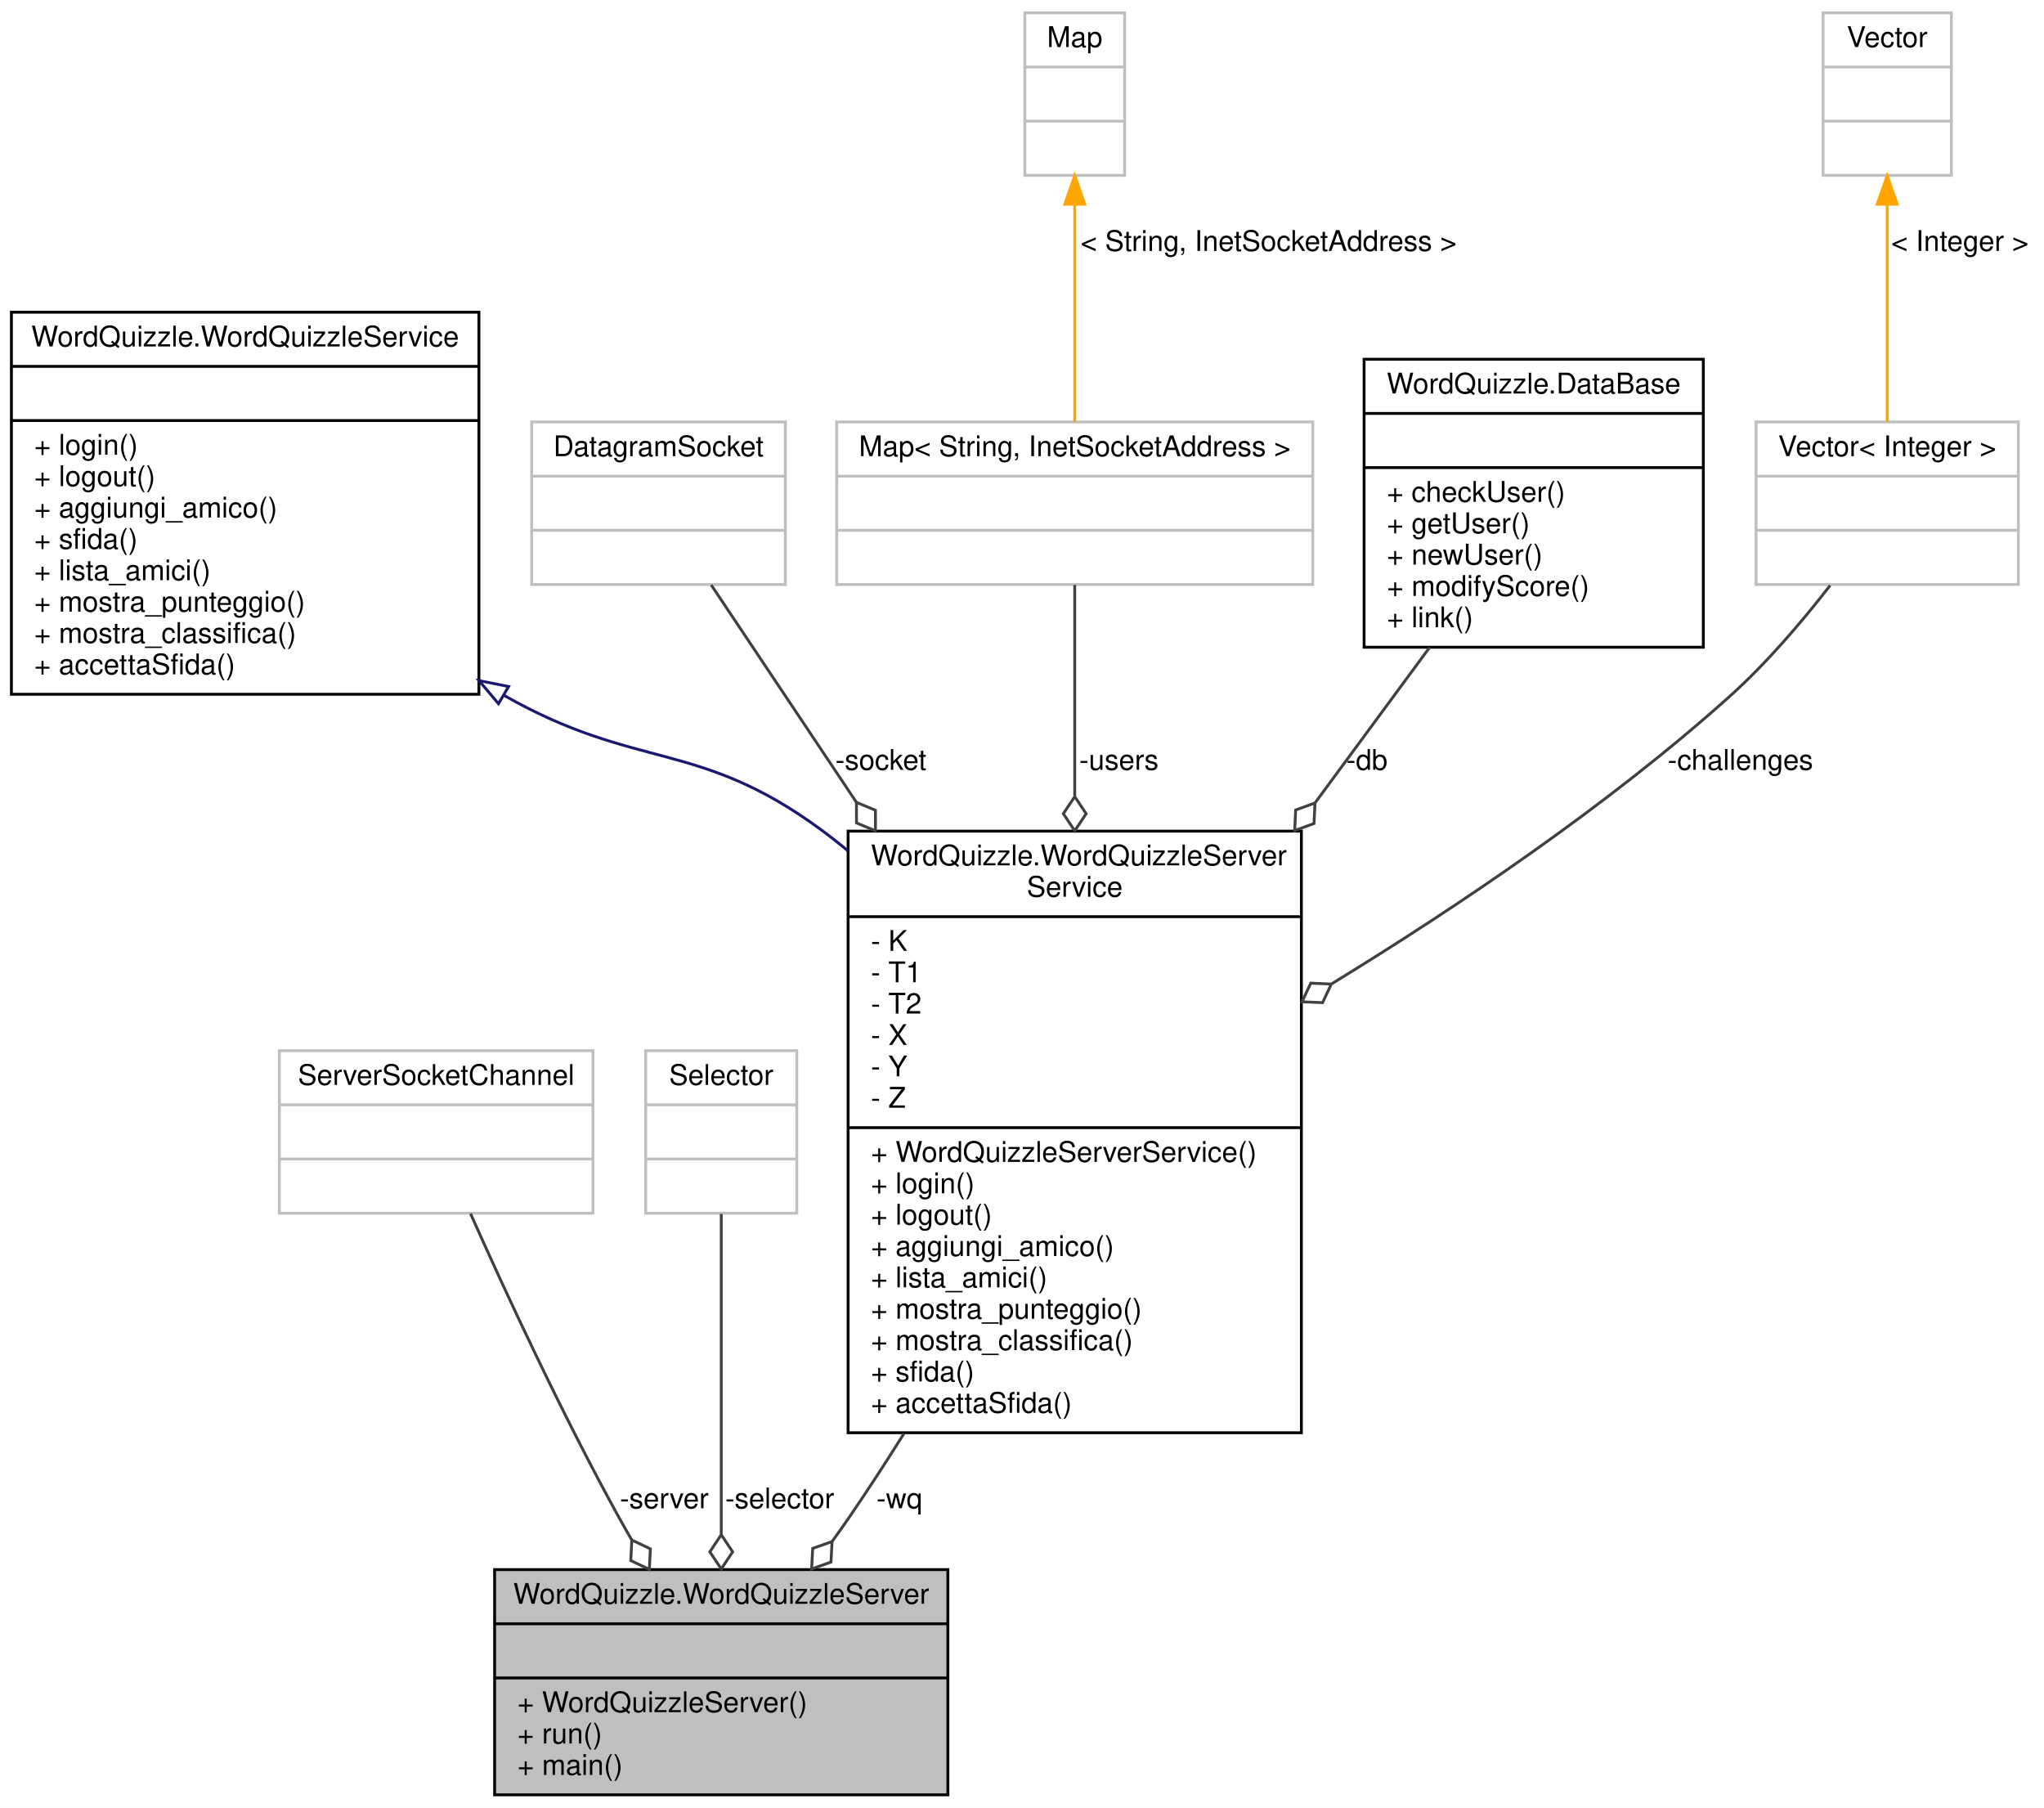
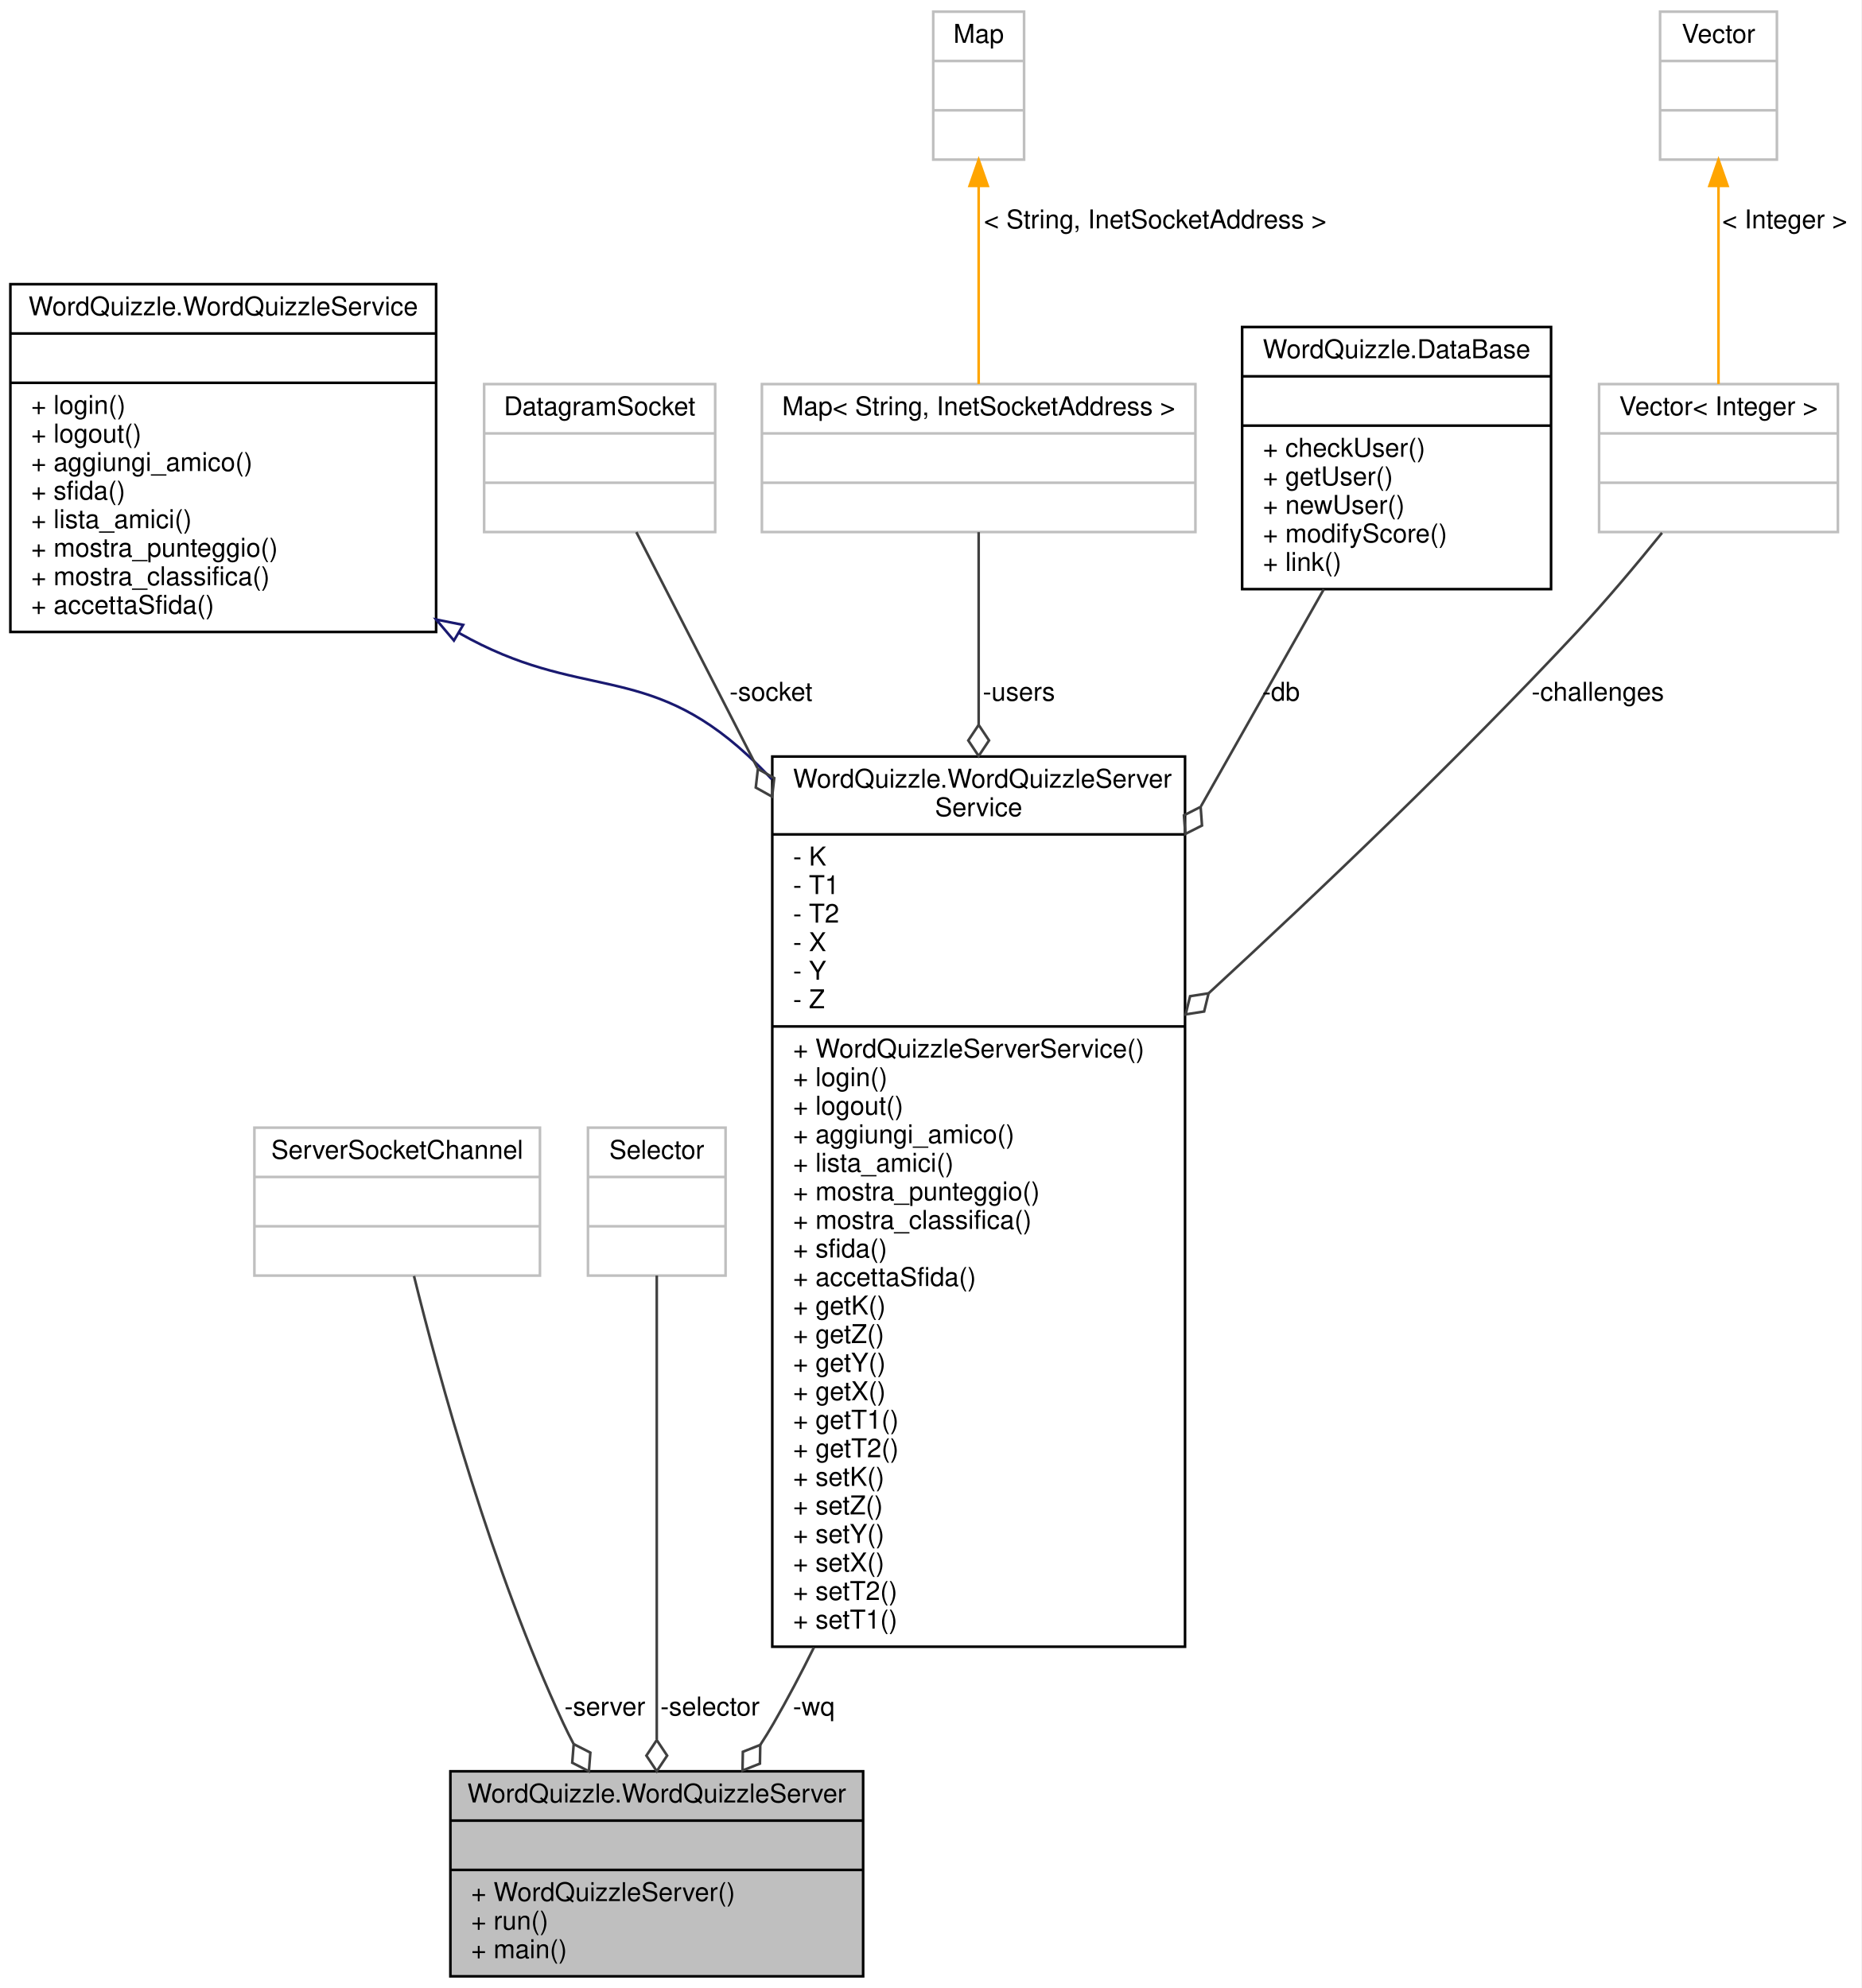
- <svg xmlns="http://www.w3.org/2000/svg" xmlns:xlink="http://www.w3.org/1999/xlink" width="717pt" height="634pt" viewBox="0.00 0.00 717.00 634.00">
-   <g id="graph0" class="graph" transform="scale(1 1) rotate(0) translate(4 630)">
-     <polygon fill="white" stroke="none" points="-4,4 -4,-630 713,-630 713,4 -4,4" />
+ <svg xmlns="http://www.w3.org/2000/svg" xmlns:xlink="http://www.w3.org/1999/xlink" width="717pt" height="766pt" viewBox="0.00 0.00 717.00 766.00">
+   <g id="graph0" class="graph" transform="scale(1 1) rotate(0) translate(4 762)">
+     <polygon fill="white" stroke="none" points="-4,4 -4,-762 713,-762 713,4 -4,4" />
    <g id="node1" class="node">
      <g id="a_node1">
        <a xlink:title=" ">
          <polygon fill="#bfbfbf" stroke="black" points="169.5,-0.5 169.5,-79.5 328.5,-79.5 328.5,-0.5 169.5,-0.5" />
          <text text-anchor="middle" x="249" y="-67.5" font-family="Helvetica,sans-Serif" font-size="10.00">WordQuizzle.WordQuizzleServer</text>
          <polyline fill="none" stroke="black" points="169.5,-60.5 328.5,-60.5 " />
          <text text-anchor="middle" x="249" y="-48.5" font-family="Helvetica,sans-Serif" font-size="10.00"> </text>
          <polyline fill="none" stroke="black" points="169.5,-41.5 328.5,-41.5 " />
          <text text-anchor="start" x="177.5" y="-29.5" font-family="Helvetica,sans-Serif" font-size="10.00">+ WordQuizzleServer()</text>
          <text text-anchor="start" x="177.5" y="-18.5" font-family="Helvetica,sans-Serif" font-size="10.00">+ run()</text>
          <text text-anchor="start" x="177.5" y="-7.5" font-family="Helvetica,sans-Serif" font-size="10.00">+ main()</text>
        </a>
      </g>
    </g>
    <g id="node2" class="node">
      <g id="a_node2">
        <a xlink:title=" ">
-           <polygon fill="white" stroke="#bfbfbf" points="94,-204.5 94,-261.5 204,-261.5 204,-204.5 94,-204.5" />
-           <text text-anchor="middle" x="149" y="-249.5" font-family="Helvetica,sans-Serif" font-size="10.00">ServerSocketChannel</text>
-           <polyline fill="none" stroke="#bfbfbf" points="94,-242.5 204,-242.5 " />
-           <text text-anchor="middle" x="149" y="-230.5" font-family="Helvetica,sans-Serif" font-size="10.00"> </text>
-           <polyline fill="none" stroke="#bfbfbf" points="94,-223.5 204,-223.5 " />
-           <text text-anchor="middle" x="149" y="-211.5" font-family="Helvetica,sans-Serif" font-size="10.00"> </text>
+           <polygon fill="white" stroke="#bfbfbf" points="94,-270.5 94,-327.5 204,-327.5 204,-270.5 94,-270.5" />
+           <text text-anchor="middle" x="149" y="-315.5" font-family="Helvetica,sans-Serif" font-size="10.00">ServerSocketChannel</text>
+           <polyline fill="none" stroke="#bfbfbf" points="94,-308.5 204,-308.5 " />
+           <text text-anchor="middle" x="149" y="-296.5" font-family="Helvetica,sans-Serif" font-size="10.00"> </text>
+           <polyline fill="none" stroke="#bfbfbf" points="94,-289.5 204,-289.5 " />
+           <text text-anchor="middle" x="149" y="-277.5" font-family="Helvetica,sans-Serif" font-size="10.00"> </text>
        </a>
      </g>
    </g>
    <g id="edge1" class="edge">
-       <path fill="none" stroke="#404040" d="M161.069,-204.32C173.297,-176.886 193.188,-133.886 213,-98 214.46,-95.355 215.992,-92.664 217.566,-89.963" />
-       <polygon fill="none" stroke="#404040" points="217.622,-89.87 217.271,-82.667 223.784,-79.573 224.135,-86.775 217.622,-89.87" />
+       <path fill="none" stroke="#404040" d="M155.481,-270.324C165.227,-230.942 185.488,-156.973 213,-98 214.211,-95.405 215.519,-92.785 216.895,-90.168" />
+       <polygon fill="none" stroke="#404040" points="217,-89.981 216.437,-82.792 222.857,-79.508 223.419,-86.697 217,-89.981" />
      <text text-anchor="middle" x="229" y="-101" font-family="Helvetica,sans-Serif" font-size="10.00"> -server</text>
    </g>
    <g id="node3" class="node">
      <g id="a_node3">
        <a xlink:title=" ">
-           <polygon fill="white" stroke="#bfbfbf" points="222.5,-204.5 222.5,-261.5 275.5,-261.5 275.5,-204.5 222.5,-204.5" />
-           <text text-anchor="middle" x="249" y="-249.5" font-family="Helvetica,sans-Serif" font-size="10.00">Selector</text>
-           <polyline fill="none" stroke="#bfbfbf" points="222.5,-242.5 275.5,-242.5 " />
-           <text text-anchor="middle" x="249" y="-230.5" font-family="Helvetica,sans-Serif" font-size="10.00"> </text>
-           <polyline fill="none" stroke="#bfbfbf" points="222.5,-223.5 275.5,-223.5 " />
-           <text text-anchor="middle" x="249" y="-211.5" font-family="Helvetica,sans-Serif" font-size="10.00"> </text>
+           <polygon fill="white" stroke="#bfbfbf" points="222.5,-270.5 222.5,-327.5 275.5,-327.5 275.5,-270.5 222.5,-270.5" />
+           <text text-anchor="middle" x="249" y="-315.5" font-family="Helvetica,sans-Serif" font-size="10.00">Selector</text>
+           <polyline fill="none" stroke="#bfbfbf" points="222.5,-308.5 275.5,-308.5 " />
+           <text text-anchor="middle" x="249" y="-296.5" font-family="Helvetica,sans-Serif" font-size="10.00"> </text>
+           <polyline fill="none" stroke="#bfbfbf" points="222.5,-289.5 275.5,-289.5 " />
+           <text text-anchor="middle" x="249" y="-277.5" font-family="Helvetica,sans-Serif" font-size="10.00"> </text>
        </a>
      </g>
    </g>
    <g id="edge2" class="edge">
-       <path fill="none" stroke="#404040" d="M249,-204.227C249,-174.888 249,-127.979 249,-91.962" />
-       <polygon fill="none" stroke="#404040" points="249,-91.723 245,-85.723 249,-79.723 253,-85.723 249,-91.723" />
+       <path fill="none" stroke="#404040" d="M249,-270.496C249,-227.939 249,-145.456 249,-91.84" />
+       <polygon fill="none" stroke="#404040" points="249,-91.536 245,-85.536 249,-79.536 253,-85.536 249,-91.536" />
      <text text-anchor="middle" x="269.5" y="-101" font-family="Helvetica,sans-Serif" font-size="10.00"> -selector</text>
    </g>
    <g id="node4" class="node">
      <g id="a_node4">
        <a xlink:href="class_word_quizzle_1_1_word_quizzle_server_service.html" target="_top" xlink:title=" ">
-           <polygon fill="white" stroke="black" points="293.5,-127.5 293.5,-338.5 452.5,-338.5 452.5,-127.5 293.5,-127.5" />
-           <text text-anchor="start" x="301.5" y="-326.5" font-family="Helvetica,sans-Serif" font-size="10.00">WordQuizzle.WordQuizzleServer</text>
-           <text text-anchor="middle" x="373" y="-315.5" font-family="Helvetica,sans-Serif" font-size="10.00">Service</text>
-           <polyline fill="none" stroke="black" points="293.5,-308.5 452.5,-308.5 " />
-           <text text-anchor="start" x="301.5" y="-296.5" font-family="Helvetica,sans-Serif" font-size="10.00">- K</text>
-           <text text-anchor="start" x="301.5" y="-285.5" font-family="Helvetica,sans-Serif" font-size="10.00">- T1</text>
-           <text text-anchor="start" x="301.5" y="-274.5" font-family="Helvetica,sans-Serif" font-size="10.00">- T2</text>
-           <text text-anchor="start" x="301.5" y="-263.5" font-family="Helvetica,sans-Serif" font-size="10.00">- X</text>
-           <text text-anchor="start" x="301.5" y="-252.5" font-family="Helvetica,sans-Serif" font-size="10.00">- Y</text>
-           <text text-anchor="start" x="301.5" y="-241.5" font-family="Helvetica,sans-Serif" font-size="10.00">- Z</text>
-           <polyline fill="none" stroke="black" points="293.5,-234.5 452.5,-234.5 " />
-           <text text-anchor="start" x="301.5" y="-222.5" font-family="Helvetica,sans-Serif" font-size="10.00">+ WordQuizzleServerService()</text>
-           <text text-anchor="start" x="301.5" y="-211.5" font-family="Helvetica,sans-Serif" font-size="10.00">+ login()</text>
-           <text text-anchor="start" x="301.5" y="-200.5" font-family="Helvetica,sans-Serif" font-size="10.00">+ logout()</text>
-           <text text-anchor="start" x="301.5" y="-189.5" font-family="Helvetica,sans-Serif" font-size="10.00">+ aggiungi_amico()</text>
-           <text text-anchor="start" x="301.5" y="-178.5" font-family="Helvetica,sans-Serif" font-size="10.00">+ lista_amici()</text>
-           <text text-anchor="start" x="301.5" y="-167.5" font-family="Helvetica,sans-Serif" font-size="10.00">+ mostra_punteggio()</text>
-           <text text-anchor="start" x="301.5" y="-156.5" font-family="Helvetica,sans-Serif" font-size="10.00">+ mostra_classifica()</text>
-           <text text-anchor="start" x="301.5" y="-145.5" font-family="Helvetica,sans-Serif" font-size="10.00">+ sfida()</text>
-           <text text-anchor="start" x="301.5" y="-134.5" font-family="Helvetica,sans-Serif" font-size="10.00">+ accettaSfida()</text>
+           <polygon fill="white" stroke="black" points="293.5,-127.5 293.5,-470.5 452.5,-470.5 452.5,-127.5 293.5,-127.5" />
+           <text text-anchor="start" x="301.5" y="-458.5" font-family="Helvetica,sans-Serif" font-size="10.00">WordQuizzle.WordQuizzleServer</text>
+           <text text-anchor="middle" x="373" y="-447.5" font-family="Helvetica,sans-Serif" font-size="10.00">Service</text>
+           <polyline fill="none" stroke="black" points="293.5,-440.5 452.5,-440.5 " />
+           <text text-anchor="start" x="301.5" y="-428.5" font-family="Helvetica,sans-Serif" font-size="10.00">- K</text>
+           <text text-anchor="start" x="301.5" y="-417.5" font-family="Helvetica,sans-Serif" font-size="10.00">- T1</text>
+           <text text-anchor="start" x="301.5" y="-406.5" font-family="Helvetica,sans-Serif" font-size="10.00">- T2</text>
+           <text text-anchor="start" x="301.5" y="-395.5" font-family="Helvetica,sans-Serif" font-size="10.00">- X</text>
+           <text text-anchor="start" x="301.5" y="-384.5" font-family="Helvetica,sans-Serif" font-size="10.00">- Y</text>
+           <text text-anchor="start" x="301.5" y="-373.5" font-family="Helvetica,sans-Serif" font-size="10.00">- Z</text>
+           <polyline fill="none" stroke="black" points="293.5,-366.5 452.5,-366.5 " />
+           <text text-anchor="start" x="301.5" y="-354.5" font-family="Helvetica,sans-Serif" font-size="10.00">+ WordQuizzleServerService()</text>
+           <text text-anchor="start" x="301.5" y="-343.5" font-family="Helvetica,sans-Serif" font-size="10.00">+ login()</text>
+           <text text-anchor="start" x="301.5" y="-332.5" font-family="Helvetica,sans-Serif" font-size="10.00">+ logout()</text>
+           <text text-anchor="start" x="301.5" y="-321.5" font-family="Helvetica,sans-Serif" font-size="10.00">+ aggiungi_amico()</text>
+           <text text-anchor="start" x="301.5" y="-310.5" font-family="Helvetica,sans-Serif" font-size="10.00">+ lista_amici()</text>
+           <text text-anchor="start" x="301.5" y="-299.5" font-family="Helvetica,sans-Serif" font-size="10.00">+ mostra_punteggio()</text>
+           <text text-anchor="start" x="301.5" y="-288.5" font-family="Helvetica,sans-Serif" font-size="10.00">+ mostra_classifica()</text>
+           <text text-anchor="start" x="301.5" y="-277.5" font-family="Helvetica,sans-Serif" font-size="10.00">+ sfida()</text>
+           <text text-anchor="start" x="301.5" y="-266.5" font-family="Helvetica,sans-Serif" font-size="10.00">+ accettaSfida()</text>
+           <text text-anchor="start" x="301.5" y="-255.5" font-family="Helvetica,sans-Serif" font-size="10.00">+ getK()</text>
+           <text text-anchor="start" x="301.5" y="-244.5" font-family="Helvetica,sans-Serif" font-size="10.00">+ getZ()</text>
+           <text text-anchor="start" x="301.5" y="-233.5" font-family="Helvetica,sans-Serif" font-size="10.00">+ getY()</text>
+           <text text-anchor="start" x="301.5" y="-222.5" font-family="Helvetica,sans-Serif" font-size="10.00">+ getX()</text>
+           <text text-anchor="start" x="301.5" y="-211.5" font-family="Helvetica,sans-Serif" font-size="10.00">+ getT1()</text>
+           <text text-anchor="start" x="301.5" y="-200.5" font-family="Helvetica,sans-Serif" font-size="10.00">+ getT2()</text>
+           <text text-anchor="start" x="301.5" y="-189.5" font-family="Helvetica,sans-Serif" font-size="10.00">+ setK()</text>
+           <text text-anchor="start" x="301.5" y="-178.5" font-family="Helvetica,sans-Serif" font-size="10.00">+ setZ()</text>
+           <text text-anchor="start" x="301.5" y="-167.5" font-family="Helvetica,sans-Serif" font-size="10.00">+ setY()</text>
+           <text text-anchor="start" x="301.5" y="-156.5" font-family="Helvetica,sans-Serif" font-size="10.00">+ setX()</text>
+           <text text-anchor="start" x="301.5" y="-145.5" font-family="Helvetica,sans-Serif" font-size="10.00">+ setT2()</text>
+           <text text-anchor="start" x="301.5" y="-134.5" font-family="Helvetica,sans-Serif" font-size="10.00">+ setT1()</text>
        </a>
      </g>
    </g>
    <g id="edge3" class="edge">
-       <path fill="none" stroke="#404040" d="M313.117,-127.255C306.842,-117.252 300.409,-107.358 294,-98 292.063,-95.172 290.03,-92.302 287.943,-89.43" />
-       <polygon fill="none" stroke="#404040" points="287.876,-89.34 281.082,-86.922 280.702,-79.721 287.495,-82.139 287.876,-89.34" />
-       <text text-anchor="middle" x="311.5" y="-101" font-family="Helvetica,sans-Serif" font-size="10.00"> -wq</text>
+       <path fill="none" stroke="#404040" d="M309.55,-127.252C304.591,-117.207 299.401,-107.383 294,-98 292.404,-95.227 290.682,-92.444 288.876,-89.68" />
+       <polygon fill="none" stroke="#404040" points="288.868,-89.669 282.163,-87.016 282.033,-79.806 288.739,-82.459 288.868,-89.669" />
+       <text text-anchor="middle" x="309.5" y="-101" font-family="Helvetica,sans-Serif" font-size="10.00"> -wq</text>
    </g>
    <g id="node5" class="node">
      <g id="a_node5">
        <a xlink:href="interface_word_quizzle_1_1_word_quizzle_service.html" target="_top" xlink:title=" ">
-           <polygon fill="white" stroke="black" points="0,-386.5 0,-520.5 164,-520.5 164,-386.5 0,-386.5" />
-           <text text-anchor="middle" x="82" y="-508.5" font-family="Helvetica,sans-Serif" font-size="10.00">WordQuizzle.WordQuizzleService</text>
-           <polyline fill="none" stroke="black" points="0,-501.5 164,-501.5 " />
-           <text text-anchor="middle" x="82" y="-489.5" font-family="Helvetica,sans-Serif" font-size="10.00"> </text>
-           <polyline fill="none" stroke="black" points="0,-482.5 164,-482.5 " />
-           <text text-anchor="start" x="8" y="-470.5" font-family="Helvetica,sans-Serif" font-size="10.00">+ login()</text>
-           <text text-anchor="start" x="8" y="-459.5" font-family="Helvetica,sans-Serif" font-size="10.00">+ logout()</text>
-           <text text-anchor="start" x="8" y="-448.5" font-family="Helvetica,sans-Serif" font-size="10.00">+ aggiungi_amico()</text>
-           <text text-anchor="start" x="8" y="-437.5" font-family="Helvetica,sans-Serif" font-size="10.00">+ sfida()</text>
-           <text text-anchor="start" x="8" y="-426.5" font-family="Helvetica,sans-Serif" font-size="10.00">+ lista_amici()</text>
-           <text text-anchor="start" x="8" y="-415.5" font-family="Helvetica,sans-Serif" font-size="10.00">+ mostra_punteggio()</text>
-           <text text-anchor="start" x="8" y="-404.5" font-family="Helvetica,sans-Serif" font-size="10.00">+ mostra_classifica()</text>
-           <text text-anchor="start" x="8" y="-393.5" font-family="Helvetica,sans-Serif" font-size="10.00">+ accettaSfida()</text>
+           <polygon fill="white" stroke="black" points="0,-518.5 0,-652.5 164,-652.5 164,-518.5 0,-518.5" />
+           <text text-anchor="middle" x="82" y="-640.5" font-family="Helvetica,sans-Serif" font-size="10.00">WordQuizzle.WordQuizzleService</text>
+           <polyline fill="none" stroke="black" points="0,-633.5 164,-633.5 " />
+           <text text-anchor="middle" x="82" y="-621.5" font-family="Helvetica,sans-Serif" font-size="10.00"> </text>
+           <polyline fill="none" stroke="black" points="0,-614.5 164,-614.5 " />
+           <text text-anchor="start" x="8" y="-602.5" font-family="Helvetica,sans-Serif" font-size="10.00">+ login()</text>
+           <text text-anchor="start" x="8" y="-591.5" font-family="Helvetica,sans-Serif" font-size="10.00">+ logout()</text>
+           <text text-anchor="start" x="8" y="-580.5" font-family="Helvetica,sans-Serif" font-size="10.00">+ aggiungi_amico()</text>
+           <text text-anchor="start" x="8" y="-569.5" font-family="Helvetica,sans-Serif" font-size="10.00">+ sfida()</text>
+           <text text-anchor="start" x="8" y="-558.5" font-family="Helvetica,sans-Serif" font-size="10.00">+ lista_amici()</text>
+           <text text-anchor="start" x="8" y="-547.5" font-family="Helvetica,sans-Serif" font-size="10.00">+ mostra_punteggio()</text>
+           <text text-anchor="start" x="8" y="-536.5" font-family="Helvetica,sans-Serif" font-size="10.00">+ mostra_classifica()</text>
+           <text text-anchor="start" x="8" y="-525.5" font-family="Helvetica,sans-Serif" font-size="10.00">+ accettaSfida()</text>
        </a>
      </g>
    </g>
    <g id="edge4" class="edge">
-       <path fill="none" stroke="midnightblue" d="M172.721,-386.159C172.814,-386.106 172.907,-386.053 173,-386 219.603,-359.576 240.841,-370.74 284,-339 287.176,-336.664 290.313,-334.193 293.402,-331.614" />
-       <polygon fill="none" stroke="midnightblue" points="170.861,-383.192 164.026,-391.288 174.417,-389.221 170.861,-383.192" />
+       <path fill="none" stroke="midnightblue" d="M172.721,-518.159C172.814,-518.106 172.907,-518.053 173,-518 219.603,-491.576 244.645,-507.35 284,-471 287.196,-468.048 290.297,-464.955 293.304,-461.742" />
+       <polygon fill="none" stroke="midnightblue" points="170.861,-515.192 164.026,-523.288 174.417,-521.221 170.861,-515.192" />
    </g>
    <g id="node6" class="node">
      <g id="a_node6">
        <a xlink:title=" ">
-           <polygon fill="white" stroke="#bfbfbf" points="182.5,-425 182.5,-482 271.5,-482 271.5,-425 182.5,-425" />
-           <text text-anchor="middle" x="227" y="-470" font-family="Helvetica,sans-Serif" font-size="10.00">DatagramSocket</text>
-           <polyline fill="none" stroke="#bfbfbf" points="182.5,-463 271.5,-463 " />
-           <text text-anchor="middle" x="227" y="-451" font-family="Helvetica,sans-Serif" font-size="10.00"> </text>
-           <polyline fill="none" stroke="#bfbfbf" points="182.5,-444 271.5,-444 " />
-           <text text-anchor="middle" x="227" y="-432" font-family="Helvetica,sans-Serif" font-size="10.00"> </text>
+           <polygon fill="white" stroke="#bfbfbf" points="182.5,-557 182.5,-614 271.5,-614 271.5,-557 182.5,-557" />
+           <text text-anchor="middle" x="227" y="-602" font-family="Helvetica,sans-Serif" font-size="10.00">DatagramSocket</text>
+           <polyline fill="none" stroke="#bfbfbf" points="182.5,-595 271.5,-595 " />
+           <text text-anchor="middle" x="227" y="-583" font-family="Helvetica,sans-Serif" font-size="10.00"> </text>
+           <polyline fill="none" stroke="#bfbfbf" points="182.5,-576 271.5,-576 " />
+           <text text-anchor="middle" x="227" y="-564" font-family="Helvetica,sans-Serif" font-size="10.00"> </text>
        </a>
      </g>
    </g>
    <g id="edge5" class="edge">
-       <path fill="none" stroke="#404040" d="M245.491,-424.827C258.67,-405.104 277.355,-377.14 296.369,-348.684" />
-       <polygon fill="none" stroke="#404040" points="296.433,-348.588 296.441,-341.377 303.1,-338.61 303.093,-345.821 296.433,-348.588" />
-       <text text-anchor="middle" x="305" y="-360" font-family="Helvetica,sans-Serif" font-size="10.00"> -socket</text>
+       <path fill="none" stroke="#404040" d="M241.132,-556.962C252.546,-534.72 269.646,-501.398 287.782,-466.059" />
+       <polygon fill="none" stroke="#404040" points="287.959,-465.713 287.14,-458.548 293.438,-455.037 294.257,-462.201 287.959,-465.713" />
+       <text text-anchor="middle" x="293" y="-492" font-family="Helvetica,sans-Serif" font-size="10.00"> -socket</text>
    </g>
    <g id="node7" class="node">
      <g id="a_node7">
        <a xlink:title=" ">
-           <polygon fill="white" stroke="#bfbfbf" points="289.5,-425 289.5,-482 456.5,-482 456.5,-425 289.5,-425" />
-           <text text-anchor="middle" x="373" y="-470" font-family="Helvetica,sans-Serif" font-size="10.00">Map&lt; String, InetSocketAddress &gt;</text>
-           <polyline fill="none" stroke="#bfbfbf" points="289.5,-463 456.5,-463 " />
-           <text text-anchor="middle" x="373" y="-451" font-family="Helvetica,sans-Serif" font-size="10.00"> </text>
-           <polyline fill="none" stroke="#bfbfbf" points="289.5,-444 456.5,-444 " />
-           <text text-anchor="middle" x="373" y="-432" font-family="Helvetica,sans-Serif" font-size="10.00"> </text>
+           <polygon fill="white" stroke="#bfbfbf" points="289.5,-557 289.5,-614 456.5,-614 456.5,-557 289.5,-557" />
+           <text text-anchor="middle" x="373" y="-602" font-family="Helvetica,sans-Serif" font-size="10.00">Map&lt; String, InetSocketAddress &gt;</text>
+           <polyline fill="none" stroke="#bfbfbf" points="289.5,-595 456.5,-595 " />
+           <text text-anchor="middle" x="373" y="-583" font-family="Helvetica,sans-Serif" font-size="10.00"> </text>
+           <polyline fill="none" stroke="#bfbfbf" points="289.5,-576 456.5,-576 " />
+           <text text-anchor="middle" x="373" y="-564" font-family="Helvetica,sans-Serif" font-size="10.00"> </text>
        </a>
      </g>
    </g>
    <g id="edge6" class="edge">
-       <path fill="none" stroke="#404040" d="M373,-424.827C373,-405.621 373,-378.6 373,-350.919" />
-       <polygon fill="none" stroke="#404040" points="373,-350.61 369,-344.61 373,-338.61 377,-344.61 373,-350.61" />
-       <text text-anchor="middle" x="388.5" y="-360" font-family="Helvetica,sans-Serif" font-size="10.00"> -users</text>
+       <path fill="none" stroke="#404040" d="M373,-556.962C373,-538.271 373,-511.757 373,-482.795" />
+       <polygon fill="none" stroke="#404040" points="373,-482.699 369,-476.699 373,-470.699 377,-476.699 373,-482.699" />
+       <text text-anchor="middle" x="388.5" y="-492" font-family="Helvetica,sans-Serif" font-size="10.00"> -users</text>
    </g>
    <g id="node8" class="node">
      <g id="a_node8">
        <a xlink:title=" ">
-           <polygon fill="white" stroke="#bfbfbf" points="355.5,-568.5 355.5,-625.5 390.5,-625.5 390.5,-568.5 355.5,-568.5" />
-           <text text-anchor="middle" x="373" y="-613.5" font-family="Helvetica,sans-Serif" font-size="10.00">Map</text>
-           <polyline fill="none" stroke="#bfbfbf" points="355.5,-606.5 390.5,-606.5 " />
-           <text text-anchor="middle" x="373" y="-594.5" font-family="Helvetica,sans-Serif" font-size="10.00"> </text>
-           <polyline fill="none" stroke="#bfbfbf" points="355.5,-587.5 390.5,-587.5 " />
-           <text text-anchor="middle" x="373" y="-575.5" font-family="Helvetica,sans-Serif" font-size="10.00"> </text>
+           <polygon fill="white" stroke="#bfbfbf" points="355.5,-700.5 355.5,-757.5 390.5,-757.5 390.5,-700.5 355.5,-700.5" />
+           <text text-anchor="middle" x="373" y="-745.5" font-family="Helvetica,sans-Serif" font-size="10.00">Map</text>
+           <polyline fill="none" stroke="#bfbfbf" points="355.5,-738.5 390.5,-738.5 " />
+           <text text-anchor="middle" x="373" y="-726.5" font-family="Helvetica,sans-Serif" font-size="10.00"> </text>
+           <polyline fill="none" stroke="#bfbfbf" points="355.5,-719.5 390.5,-719.5 " />
+           <text text-anchor="middle" x="373" y="-707.5" font-family="Helvetica,sans-Serif" font-size="10.00"> </text>
        </a>
      </g>
    </g>
    <g id="edge7" class="edge">
-       <path fill="none" stroke="orange" d="M373,-558.213C373,-534.234 373,-503.749 373,-482.049" />
-       <polygon fill="orange" stroke="orange" points="369.5,-558.381 373,-568.381 376.5,-558.382 369.5,-558.381" />
-       <text text-anchor="middle" x="441" y="-542" font-family="Helvetica,sans-Serif" font-size="10.00"> &lt; String, InetSocketAddress &gt;</text>
+       <path fill="none" stroke="orange" d="M373,-690.213C373,-666.234 373,-635.749 373,-614.049" />
+       <polygon fill="orange" stroke="orange" points="369.5,-690.381 373,-700.381 376.5,-690.382 369.5,-690.381" />
+       <text text-anchor="middle" x="441" y="-674" font-family="Helvetica,sans-Serif" font-size="10.00"> &lt; String, InetSocketAddress &gt;</text>
    </g>
    <g id="node9" class="node">
      <g id="a_node9">
        <a xlink:href="interface_word_quizzle_1_1_data_base.html" target="_top" xlink:title="Database che gestisce gli utenti.">
-           <polygon fill="white" stroke="black" points="474.5,-403 474.5,-504 593.5,-504 593.5,-403 474.5,-403" />
-           <text text-anchor="middle" x="534" y="-492" font-family="Helvetica,sans-Serif" font-size="10.00">WordQuizzle.DataBase</text>
-           <polyline fill="none" stroke="black" points="474.5,-485 593.5,-485 " />
-           <text text-anchor="middle" x="534" y="-473" font-family="Helvetica,sans-Serif" font-size="10.00"> </text>
-           <polyline fill="none" stroke="black" points="474.5,-466 593.5,-466 " />
-           <text text-anchor="start" x="482.5" y="-454" font-family="Helvetica,sans-Serif" font-size="10.00">+ checkUser()</text>
-           <text text-anchor="start" x="482.5" y="-443" font-family="Helvetica,sans-Serif" font-size="10.00">+ getUser()</text>
-           <text text-anchor="start" x="482.5" y="-432" font-family="Helvetica,sans-Serif" font-size="10.00">+ newUser()</text>
-           <text text-anchor="start" x="482.5" y="-421" font-family="Helvetica,sans-Serif" font-size="10.00">+ modifyScore()</text>
-           <text text-anchor="start" x="482.5" y="-410" font-family="Helvetica,sans-Serif" font-size="10.00">+ link()</text>
+           <polygon fill="white" stroke="black" points="474.5,-535 474.5,-636 593.5,-636 593.5,-535 474.5,-535" />
+           <text text-anchor="middle" x="534" y="-624" font-family="Helvetica,sans-Serif" font-size="10.00">WordQuizzle.DataBase</text>
+           <polyline fill="none" stroke="black" points="474.5,-617 593.5,-617 " />
+           <text text-anchor="middle" x="534" y="-605" font-family="Helvetica,sans-Serif" font-size="10.00"> </text>
+           <polyline fill="none" stroke="black" points="474.5,-598 593.5,-598 " />
+           <text text-anchor="start" x="482.5" y="-586" font-family="Helvetica,sans-Serif" font-size="10.00">+ checkUser()</text>
+           <text text-anchor="start" x="482.5" y="-575" font-family="Helvetica,sans-Serif" font-size="10.00">+ getUser()</text>
+           <text text-anchor="start" x="482.5" y="-564" font-family="Helvetica,sans-Serif" font-size="10.00">+ newUser()</text>
+           <text text-anchor="start" x="482.5" y="-553" font-family="Helvetica,sans-Serif" font-size="10.00">+ modifyScore()</text>
+           <text text-anchor="start" x="482.5" y="-542" font-family="Helvetica,sans-Serif" font-size="10.00">+ link()</text>
        </a>
      </g>
    </g>
    <g id="edge8" class="edge">
-       <path fill="none" stroke="#404040" d="M497.467,-402.919C485.403,-386.547 471.438,-367.595 457.317,-348.431" />
-       <polygon fill="none" stroke="#404040" points="457.273,-348.371 450.494,-345.913 450.155,-338.71 456.934,-341.168 457.273,-348.371" />
-       <text text-anchor="middle" x="475.5" y="-360" font-family="Helvetica,sans-Serif" font-size="10.00"> -db</text>
+       <path fill="none" stroke="#404040" d="M505.956,-534.944C492.578,-511.304 475.776,-481.614 458.662,-451.372" />
+       <polygon fill="none" stroke="#404040" points="458.511,-451.105 452.075,-447.853 452.601,-440.661 459.037,-443.913 458.511,-451.105" />
+       <text text-anchor="middle" x="489.5" y="-492" font-family="Helvetica,sans-Serif" font-size="10.00"> -db</text>
    </g>
    <g id="node10" class="node">
      <g id="a_node10">
        <a xlink:title=" ">
-           <polygon fill="white" stroke="#bfbfbf" points="612,-425 612,-482 704,-482 704,-425 612,-425" />
-           <text text-anchor="middle" x="658" y="-470" font-family="Helvetica,sans-Serif" font-size="10.00">Vector&lt; Integer &gt;</text>
-           <polyline fill="none" stroke="#bfbfbf" points="612,-463 704,-463 " />
-           <text text-anchor="middle" x="658" y="-451" font-family="Helvetica,sans-Serif" font-size="10.00"> </text>
-           <polyline fill="none" stroke="#bfbfbf" points="612,-444 704,-444 " />
-           <text text-anchor="middle" x="658" y="-432" font-family="Helvetica,sans-Serif" font-size="10.00"> </text>
+           <polygon fill="white" stroke="#bfbfbf" points="612,-557 612,-614 704,-614 704,-557 612,-557" />
+           <text text-anchor="middle" x="658" y="-602" font-family="Helvetica,sans-Serif" font-size="10.00">Vector&lt; Integer &gt;</text>
+           <polyline fill="none" stroke="#bfbfbf" points="612,-595 704,-595 " />
+           <text text-anchor="middle" x="658" y="-583" font-family="Helvetica,sans-Serif" font-size="10.00"> </text>
+           <polyline fill="none" stroke="#bfbfbf" points="612,-576 704,-576 " />
+           <text text-anchor="middle" x="658" y="-564" font-family="Helvetica,sans-Serif" font-size="10.00"> </text>
        </a>
      </g>
    </g>
    <g id="edge9" class="edge">
-       <path fill="none" stroke="#404040" d="M637.99,-424.681C628.218,-412.103 615.817,-397.514 603,-386 560.477,-347.802 507.574,-312.164 463.23,-285.01" />
-       <polygon fill="none" stroke="#404040" points="462.999,-284.87 455.795,-285.178 452.74,-278.646 459.944,-278.338 462.999,-284.87" />
-       <text text-anchor="middle" x="606.5" y="-360" font-family="Helvetica,sans-Serif" font-size="10.00"> -challenges</text>
+       <path fill="none" stroke="#404040" d="M636.246,-556.685C626.417,-544.52 614.458,-530.259 603,-518 558.278,-470.148 505.412,-419.658 461.647,-379.332" />
+       <polygon fill="none" stroke="#404040" points="461.574,-379.265 454.449,-378.151 452.737,-371.146 459.862,-372.26 461.574,-379.265" />
+       <text text-anchor="middle" x="611.5" y="-492" font-family="Helvetica,sans-Serif" font-size="10.00"> -challenges</text>
    </g>
    <g id="node11" class="node">
      <g id="a_node11">
        <a xlink:title=" ">
-           <polygon fill="white" stroke="#bfbfbf" points="635.5,-568.5 635.5,-625.5 680.5,-625.5 680.5,-568.5 635.5,-568.5" />
-           <text text-anchor="middle" x="658" y="-613.5" font-family="Helvetica,sans-Serif" font-size="10.00">Vector</text>
-           <polyline fill="none" stroke="#bfbfbf" points="635.5,-606.5 680.5,-606.5 " />
-           <text text-anchor="middle" x="658" y="-594.5" font-family="Helvetica,sans-Serif" font-size="10.00"> </text>
-           <polyline fill="none" stroke="#bfbfbf" points="635.5,-587.5 680.5,-587.5 " />
-           <text text-anchor="middle" x="658" y="-575.5" font-family="Helvetica,sans-Serif" font-size="10.00"> </text>
+           <polygon fill="white" stroke="#bfbfbf" points="635.5,-700.5 635.5,-757.5 680.5,-757.5 680.5,-700.5 635.5,-700.5" />
+           <text text-anchor="middle" x="658" y="-745.5" font-family="Helvetica,sans-Serif" font-size="10.00">Vector</text>
+           <polyline fill="none" stroke="#bfbfbf" points="635.5,-738.5 680.5,-738.5 " />
+           <text text-anchor="middle" x="658" y="-726.5" font-family="Helvetica,sans-Serif" font-size="10.00"> </text>
+           <polyline fill="none" stroke="#bfbfbf" points="635.5,-719.5 680.5,-719.5 " />
+           <text text-anchor="middle" x="658" y="-707.5" font-family="Helvetica,sans-Serif" font-size="10.00"> </text>
        </a>
      </g>
    </g>
    <g id="edge10" class="edge">
-       <path fill="none" stroke="orange" d="M658,-558.213C658,-534.234 658,-503.749 658,-482.049" />
-       <polygon fill="orange" stroke="orange" points="654.5,-558.381 658,-568.381 661.5,-558.382 654.5,-558.381" />
-       <text text-anchor="middle" x="683.5" y="-542" font-family="Helvetica,sans-Serif" font-size="10.00"> &lt; Integer &gt;</text>
+       <path fill="none" stroke="orange" d="M658,-690.213C658,-666.234 658,-635.749 658,-614.049" />
+       <polygon fill="orange" stroke="orange" points="654.5,-690.381 658,-700.381 661.5,-690.382 654.5,-690.381" />
+       <text text-anchor="middle" x="683.5" y="-674" font-family="Helvetica,sans-Serif" font-size="10.00"> &lt; Integer &gt;</text>
    </g>
  </g>
</svg>
